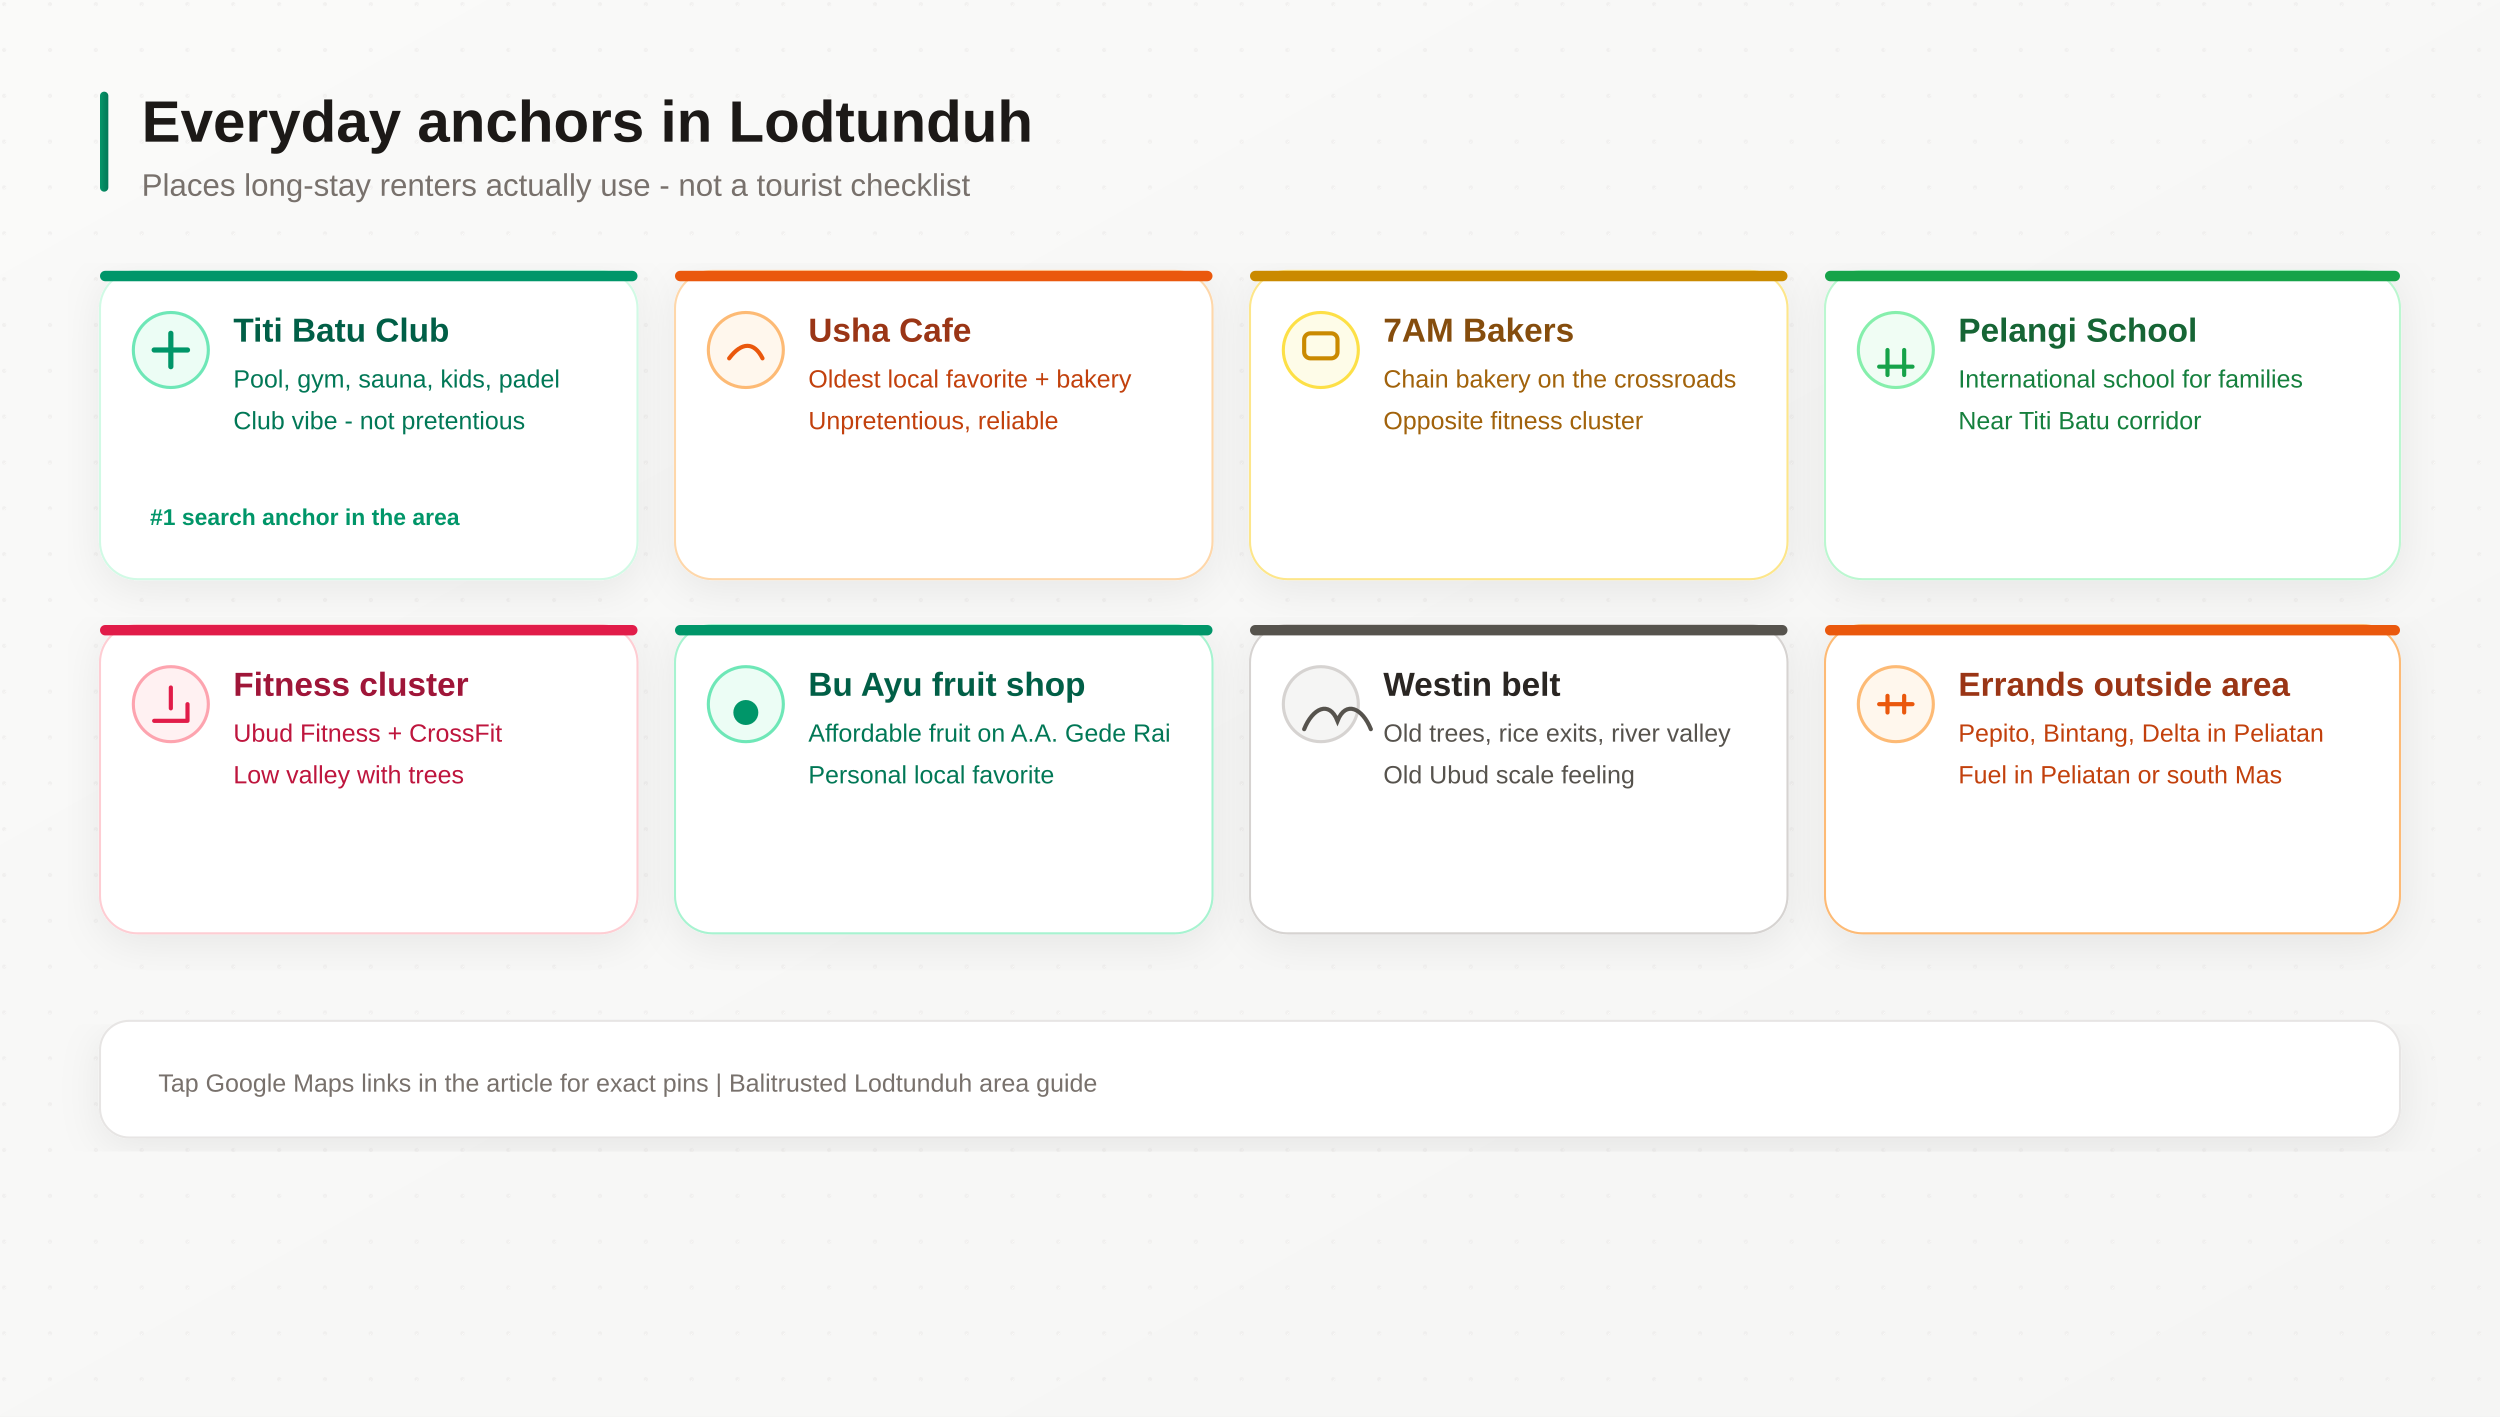
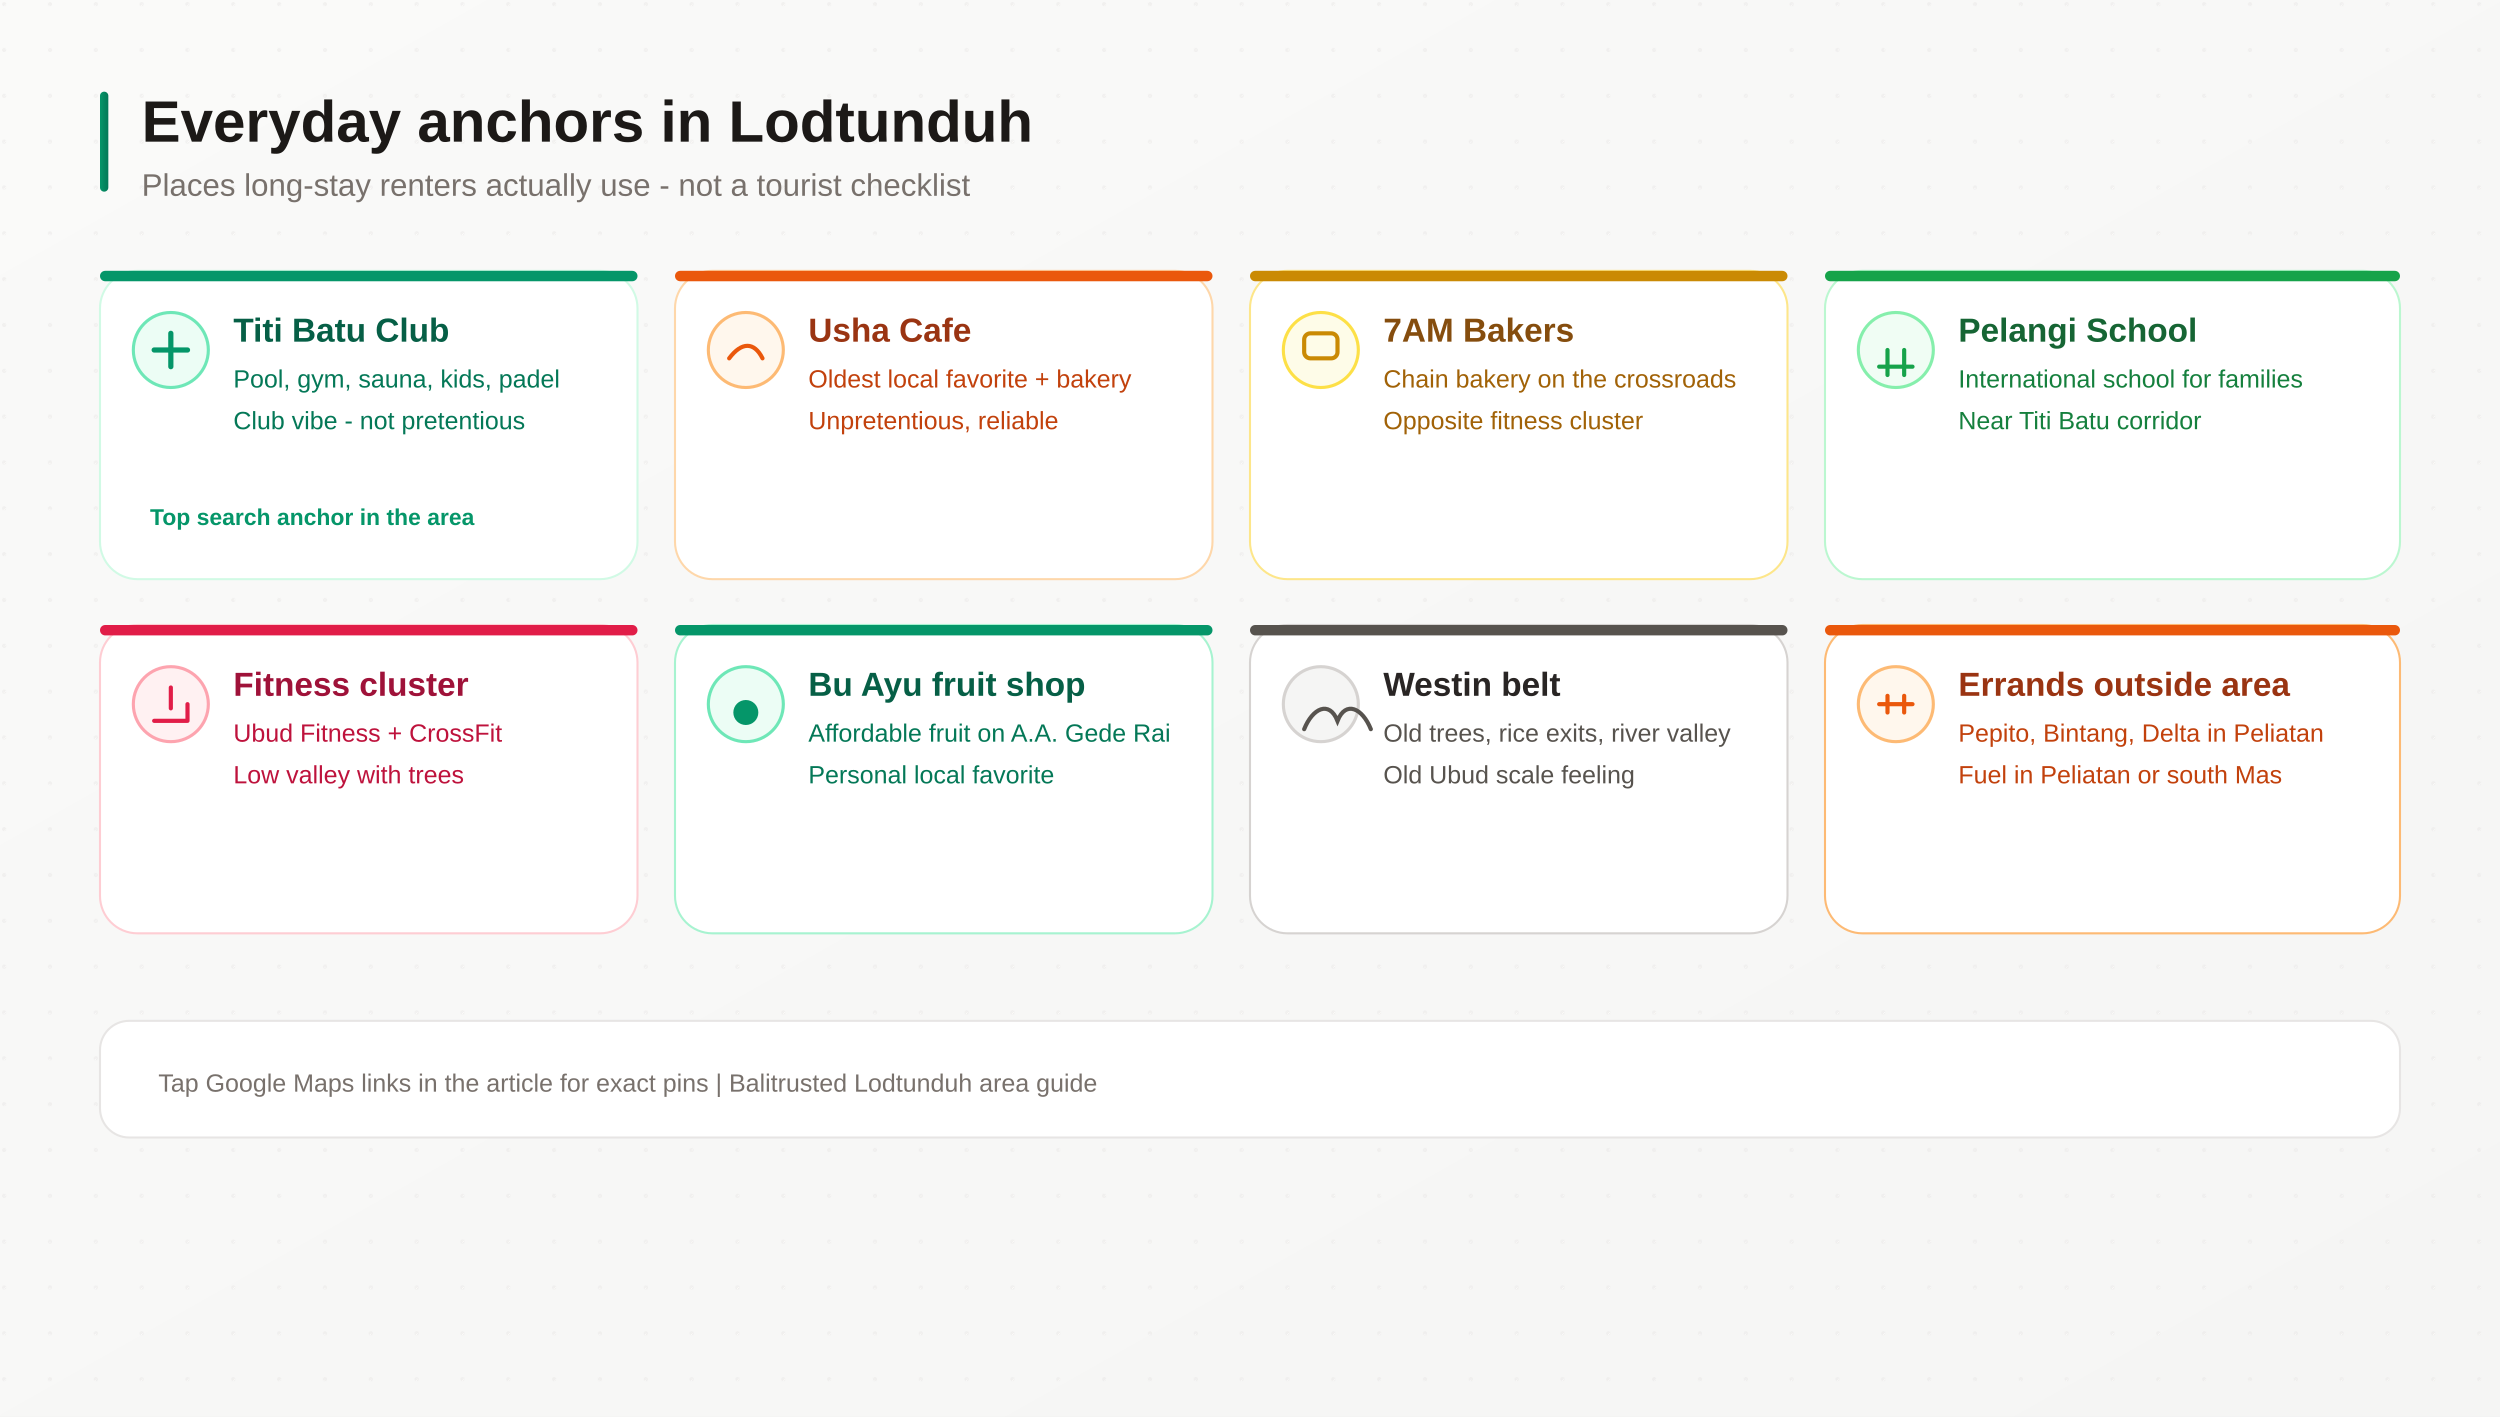
<svg xmlns="http://www.w3.org/2000/svg" width="1200" height="680" viewBox="0 0 1200 680">
  <defs>
    <linearGradient id="bg2" x1="0" y1="0" x2="1" y2="1">
      <stop offset="0%" stop-color="#fafaf9" />
      <stop offset="100%" stop-color="#f5f5f4" />
    </linearGradient>
    <linearGradient id="accent2" x1="0" y1="0" x2="1" y2="0">
      <stop offset="0%" stop-color="#059669" />
      <stop offset="100%" stop-color="#047857" />
    </linearGradient>
-     <filter id="shadow2" x="-6%" y="-6%" width="112%" height="118%">
-       <feDropShadow dx="0" dy="5" stdDeviation="10" flood-color="#1c1917" flood-opacity="0.07" />
-     </filter>
    <pattern id="dots2" width="22" height="22" patternUnits="userSpaceOnUse">
      <circle cx="2" cy="2" r="1" fill="#e7e5e4" />
    </pattern>
  </defs>
  <rect width="1200" height="680" fill="url(#bg2)" />
  <rect width="1200" height="680" fill="url(#dots2)" opacity="0.45" />
  <rect x="48" y="44" width="4" height="48" rx="2" fill="url(#accent2)" />
  <text x="68" y="68" font-family="Arial, Helvetica, sans-serif" font-size="28" font-weight="700" fill="#1c1917">Everyday anchors in Lodtunduh</text>
  <text x="68" y="94" font-family="Arial, Helvetica, sans-serif" font-size="15" fill="#78716c">Places long-stay renters actually use - not a tourist checklist</text>
-   <g filter="url(#shadow2)">
+   <g>
    <rect x="48" y="130" width="258" height="148" rx="18" fill="#ffffff" stroke="#d1fae5" stroke-width="1" />
    <rect x="48" y="130" width="258" height="5" rx="2.5" fill="#059669" />
    <circle cx="82" cy="168" r="18" fill="#ecfdf5" stroke="#6ee7b7" stroke-width="1.5" />
    <path d="M74 168 h16 M82 160 v16" stroke="#059669" stroke-width="2.5" stroke-linecap="round" />
    <text x="112" y="164" font-family="Arial, Helvetica, sans-serif" font-size="16" font-weight="700" fill="#065f46">Titi Batu Club</text>
    <text x="112" y="186" font-family="Arial, Helvetica, sans-serif" font-size="12" fill="#047857">Pool, gym, sauna, kids, padel</text>
    <text x="112" y="206" font-family="Arial, Helvetica, sans-serif" font-size="12" fill="#047857">Club vibe - not pretentious</text>
-     <text x="72" y="252" font-family="Arial, Helvetica, sans-serif" font-size="11" font-weight="600" fill="#059669">#1 search anchor in the area</text>
+     <text x="72" y="252" font-family="Arial, Helvetica, sans-serif" font-size="11" font-weight="600" fill="#059669">Top search anchor in the area</text>
  </g>
-   <g filter="url(#shadow2)">
+   <g>
    <rect x="324" y="130" width="258" height="148" rx="18" fill="#ffffff" stroke="#fed7aa" stroke-width="1" />
    <rect x="324" y="130" width="258" height="5" rx="2.5" fill="#ea580c" />
    <circle cx="358" cy="168" r="18" fill="#fff7ed" stroke="#fdba74" stroke-width="1.5" />
    <path d="M350 172 c6-8 12-8 16 0" fill="none" stroke="#ea580c" stroke-width="2" stroke-linecap="round" />
    <text x="388" y="164" font-family="Arial, Helvetica, sans-serif" font-size="16" font-weight="700" fill="#9a3412">Usha Cafe</text>
    <text x="388" y="186" font-family="Arial, Helvetica, sans-serif" font-size="12" fill="#c2410c">Oldest local favorite + bakery</text>
    <text x="388" y="206" font-family="Arial, Helvetica, sans-serif" font-size="12" fill="#c2410c">Unpretentious, reliable</text>
  </g>
-   <g filter="url(#shadow2)">
+   <g>
    <rect x="600" y="130" width="258" height="148" rx="18" fill="#ffffff" stroke="#fde68a" stroke-width="1" />
    <rect x="600" y="130" width="258" height="5" rx="2.5" fill="#ca8a04" />
    <circle cx="634" cy="168" r="18" fill="#fefce8" stroke="#fde047" stroke-width="1.5" />
    <rect x="626" y="160" width="16" height="12" rx="3" fill="none" stroke="#ca8a04" stroke-width="2" />
    <text x="664" y="164" font-family="Arial, Helvetica, sans-serif" font-size="16" font-weight="700" fill="#854d0e">7AM Bakers</text>
    <text x="664" y="186" font-family="Arial, Helvetica, sans-serif" font-size="12" fill="#a16207">Chain bakery on the crossroads</text>
    <text x="664" y="206" font-family="Arial, Helvetica, sans-serif" font-size="12" fill="#a16207">Opposite fitness cluster</text>
  </g>
-   <g filter="url(#shadow2)">
+   <g>
    <rect x="876" y="130" width="276" height="148" rx="18" fill="#ffffff" stroke="#bbf7d0" stroke-width="1" />
    <rect x="876" y="130" width="276" height="5" rx="2.5" fill="#16a34a" />
    <circle cx="910" cy="168" r="18" fill="#f0fdf4" stroke="#86efac" stroke-width="1.5" />
    <path d="M902 176 h16 M906 168 v12 M914 168 v12" stroke="#16a34a" stroke-width="2" stroke-linecap="round" />
    <text x="940" y="164" font-family="Arial, Helvetica, sans-serif" font-size="16" font-weight="700" fill="#166534">Pelangi School</text>
    <text x="940" y="186" font-family="Arial, Helvetica, sans-serif" font-size="12" fill="#15803d">International school for families</text>
    <text x="940" y="206" font-family="Arial, Helvetica, sans-serif" font-size="12" fill="#15803d">Near Titi Batu corridor</text>
  </g>
-   <g filter="url(#shadow2)">
+   <g>
    <rect x="48" y="300" width="258" height="148" rx="18" fill="#ffffff" stroke="#fecdd3" stroke-width="1" />
    <rect x="48" y="300" width="258" height="5" rx="2.5" fill="#e11d48" />
    <circle cx="82" cy="338" r="18" fill="#fff1f2" stroke="#fda4af" stroke-width="1.5" />
    <path d="M74 346 h16 M82 330 v10 M90 338 v8" stroke="#e11d48" stroke-width="2" stroke-linecap="round" />
    <text x="112" y="334" font-family="Arial, Helvetica, sans-serif" font-size="16" font-weight="700" fill="#9f1239">Fitness cluster</text>
    <text x="112" y="356" font-family="Arial, Helvetica, sans-serif" font-size="12" fill="#be123c">Ubud Fitness + CrossFit</text>
    <text x="112" y="376" font-family="Arial, Helvetica, sans-serif" font-size="12" fill="#be123c">Low valley with trees</text>
  </g>
-   <g filter="url(#shadow2)">
+   <g>
    <rect x="324" y="300" width="258" height="148" rx="18" fill="#ffffff" stroke="#a7f3d0" stroke-width="1" />
    <rect x="324" y="300" width="258" height="5" rx="2.5" fill="#059669" />
    <circle cx="358" cy="338" r="18" fill="#ecfdf5" stroke="#6ee7b7" stroke-width="1.5" />
    <circle cx="358" cy="342" r="6" fill="#059669" />
    <text x="388" y="334" font-family="Arial, Helvetica, sans-serif" font-size="16" font-weight="700" fill="#065f46">Bu Ayu fruit shop</text>
    <text x="388" y="356" font-family="Arial, Helvetica, sans-serif" font-size="12" fill="#047857">Affordable fruit on A.A. Gede Rai</text>
    <text x="388" y="376" font-family="Arial, Helvetica, sans-serif" font-size="12" fill="#047857">Personal local favorite</text>
  </g>
-   <g filter="url(#shadow2)">
+   <g>
    <rect x="600" y="300" width="258" height="148" rx="18" fill="#ffffff" stroke="#d6d3d1" stroke-width="1" />
    <rect x="600" y="300" width="258" height="5" rx="2.5" fill="#57534e" />
    <circle cx="634" cy="338" r="18" fill="#f5f5f4" stroke="#d6d3d1" stroke-width="1.5" />
    <path d="M626 350 c4-10 12-14 16-4 c4-10 12-6 16 4" fill="none" stroke="#57534e" stroke-width="2" stroke-linecap="round" />
    <text x="664" y="334" font-family="Arial, Helvetica, sans-serif" font-size="16" font-weight="700" fill="#292524">Westin belt</text>
    <text x="664" y="356" font-family="Arial, Helvetica, sans-serif" font-size="12" fill="#57534e">Old trees, rice exits, river valley</text>
    <text x="664" y="376" font-family="Arial, Helvetica, sans-serif" font-size="12" fill="#57534e">Old Ubud scale feeling</text>
  </g>
-   <g filter="url(#shadow2)">
+   <g>
    <rect x="876" y="300" width="276" height="148" rx="18" fill="#ffffff" stroke="#fdba74" stroke-width="1" />
    <rect x="876" y="300" width="276" height="5" rx="2.5" fill="#ea580c" />
    <circle cx="910" cy="338" r="18" fill="#fff7ed" stroke="#fdba74" stroke-width="1.5" />
    <path d="M902 338 h16 M906 334 v8 M914 334 v8" stroke="#ea580c" stroke-width="2" stroke-linecap="round" />
    <text x="940" y="334" font-family="Arial, Helvetica, sans-serif" font-size="16" font-weight="700" fill="#9a3412">Errands outside area</text>
    <text x="940" y="356" font-family="Arial, Helvetica, sans-serif" font-size="12" fill="#c2410c">Pepito, Bintang, Delta in Peliatan</text>
    <text x="940" y="376" font-family="Arial, Helvetica, sans-serif" font-size="12" fill="#c2410c">Fuel in Peliatan or south Mas</text>
  </g>
-   <g filter="url(#shadow2)">
+   <g>
    <rect x="48" y="490" width="1104" height="56" rx="14" fill="#ffffff" stroke="#e7e5e4" stroke-width="1" />
    <text x="76" y="524" font-family="Arial, Helvetica, sans-serif" font-size="12" fill="#78716c">Tap Google Maps links in the article for exact pins | Balitrusted Lodtunduh area guide</text>
  </g>
</svg>
